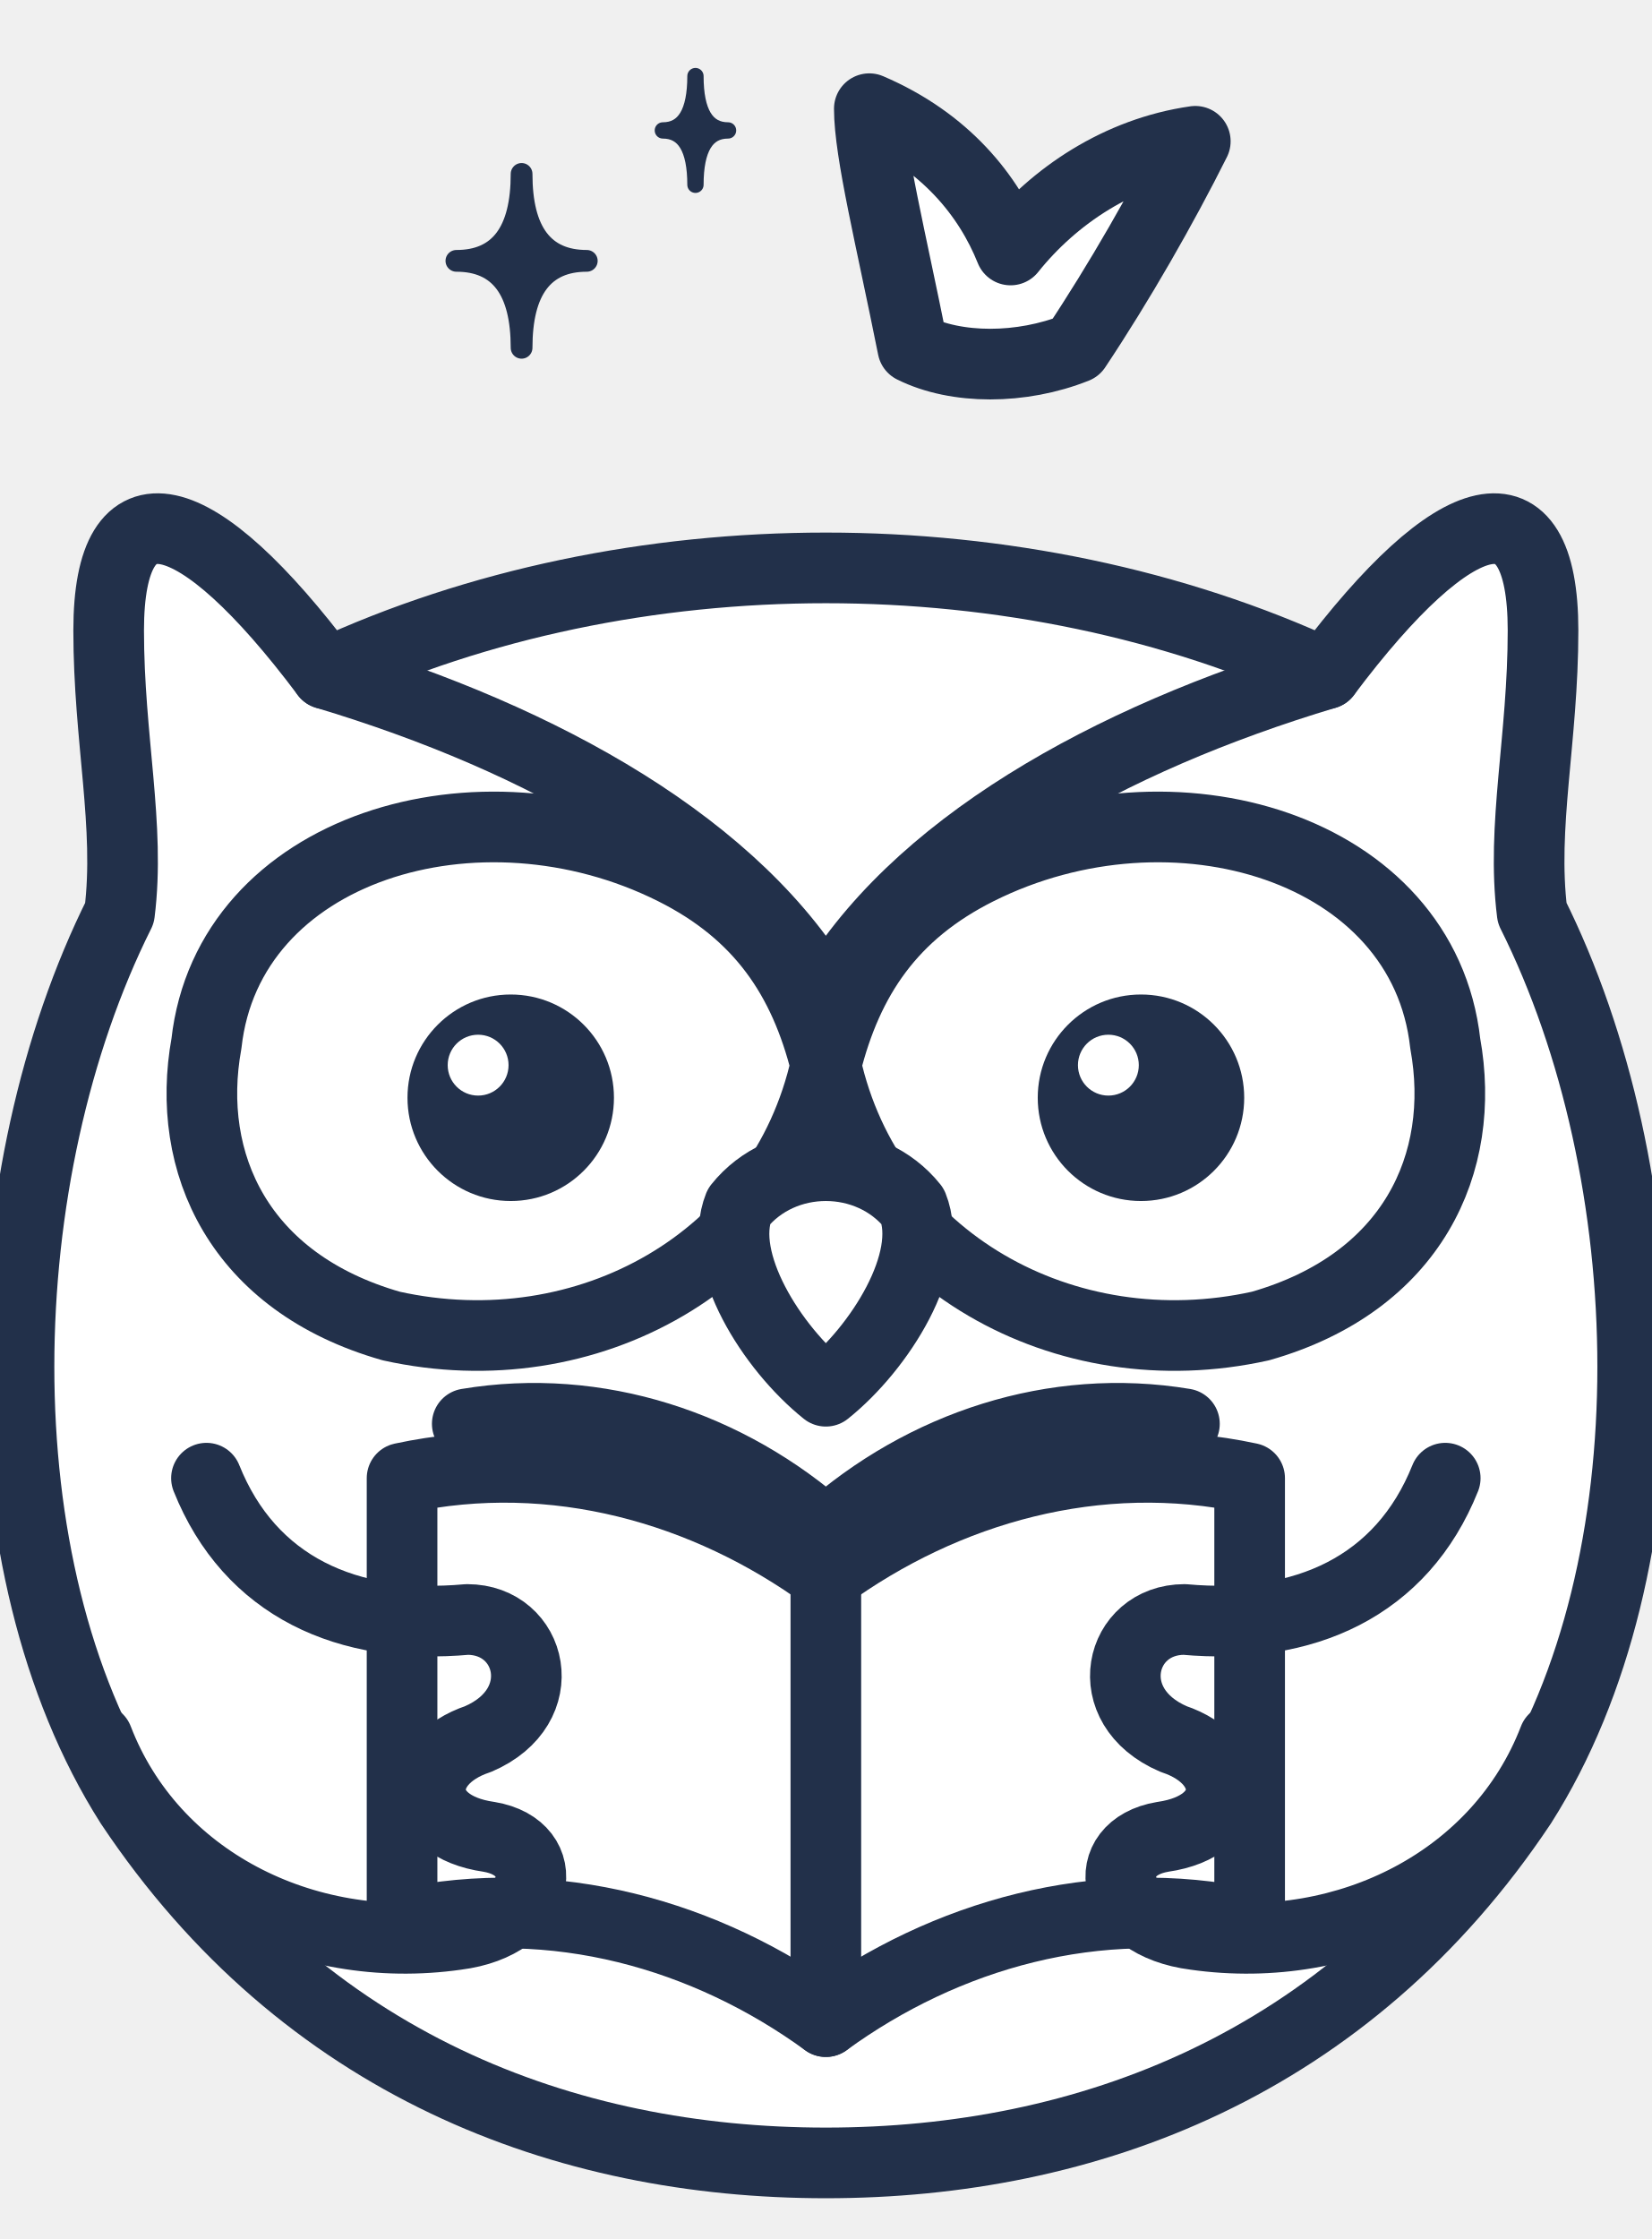
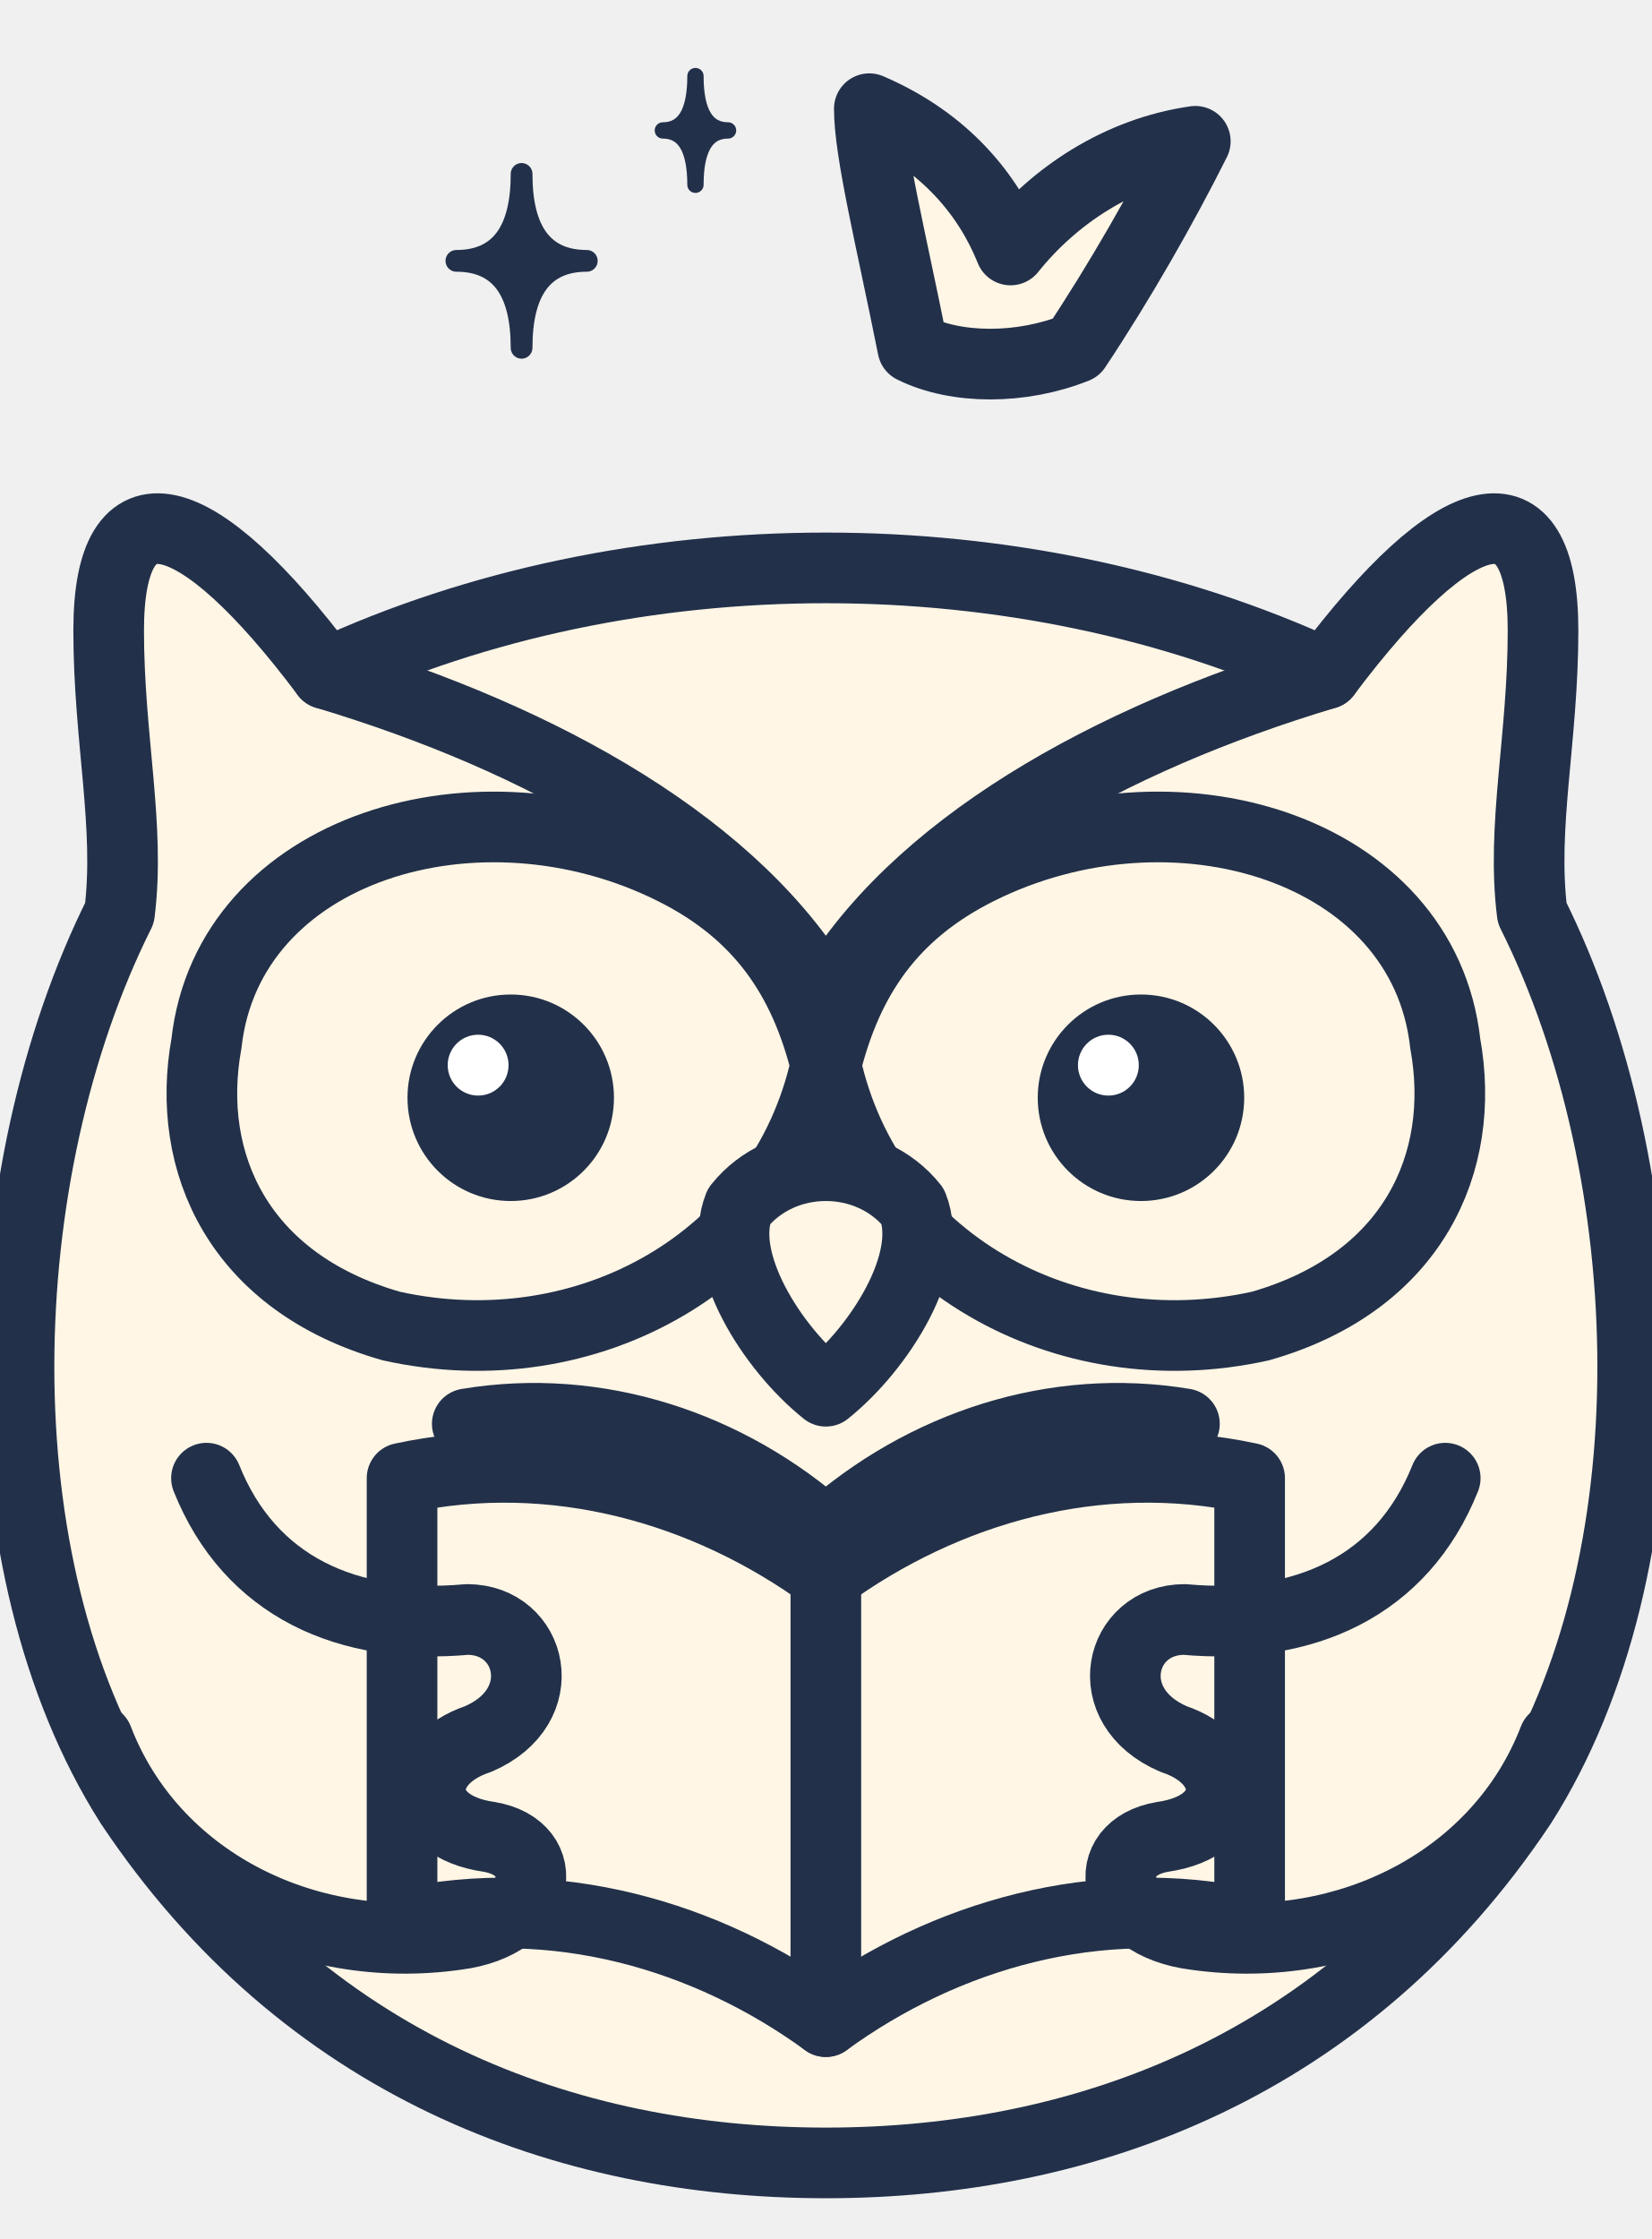
<svg xmlns="http://www.w3.org/2000/svg" viewBox="84 6 152 206" fill="none">
  <g stroke="#22304A" stroke-width="6.5" stroke-linecap="round" stroke-linejoin="round">
    <path d="M 126 30 Q 132 30 132 22 Q 132 30 138 30 Q 132 30 132 38 Q 132 30 126 30 Z" fill="#22304A" stroke-width="2" />
    <path d="M 145 18 Q 148 18 148 13 Q 148 18 151 18 Q 148 18 148 23 Q 148 18 145 18 Z" fill="#22304A" stroke-width="1.5" />
-     <path d="M 168 38 C 166 28 164 20 164 16 C 171 19 175 24 177 29 C 181 24 187 20 194 19 C 191 25 187 32 183 38 C 178 40 172 40 168 38 Z" fill="#FFFFFF" />
-     <path d="M 114 68 C 102 52 94 50 94 64 C 94 74 96 82 95 90 C 83 114 82 150 96 172 C 112 196 136 205 160 205 C 184 205 208 196 224 172 C 238 150 237 114 225 90 C 224 82 226 74 226 64 C 226 50 218 52 206 68 C 178 55 142 55 114 68 Z" fill="#FFFFFF" />
+     <path d="M 168 38 C 166 28 164 20 164 16 C 171 19 175 24 177 29 C 181 24 187 20 194 19 C 191 25 187 32 183 38 C 178 40 172 40 168 38 Z" fill="#FFF6E5" />
+     <path d="M 114 68 C 102 52 94 50 94 64 C 94 74 96 82 95 90 C 83 114 82 150 96 172 C 112 196 136 205 160 205 C 184 205 208 196 224 172 C 238 150 237 114 225 90 C 224 82 226 74 226 64 C 226 50 218 52 206 68 C 178 55 142 55 114 68 Z" fill="#FFF6E5" />
    <path d="M 114 68 C 134 74 152 84 160 98 C 168 84 186 74 206 68" />
-     <path d="M 103 102 C 105 84 128 77 146 86 C 154 90 158 96 160 104 C 156 122 138 132 120 128 C 106 124 101 113 103 102 Z" fill="#FFFFFF" />
-     <path d="M 217 102 C 215 84 192 77 174 86 C 166 90 162 96 160 104 C 164 122 182 132 200 128 C 214 124 219 113 217 102 Z" fill="#FFFFFF" />
+     <path d="M 103 102 C 105 84 128 77 146 86 C 154 90 158 96 160 104 C 156 122 138 132 120 128 C 106 124 101 113 103 102 Z" fill="#FFF6E5" />
+     <path d="M 217 102 C 215 84 192 77 174 86 C 166 90 162 96 160 104 C 164 122 182 132 200 128 C 214 124 219 113 217 102 Z" fill="#FFF6E5" />
    <circle cx="131" cy="107" r="9.5" fill="#22304A" stroke="none" />
    <circle cx="128" cy="104" r="2.8" fill="#FFFFFF" stroke="none" />
    <circle cx="189" cy="107" r="9.5" fill="#22304A" stroke="none" />
    <circle cx="186" cy="104" r="2.8" fill="#FFFFFF" stroke="none" />
-     <path d="M 152 117 C 156 112 164 112 168 117 C 170 122 165 130 160 134 C 155 130 150 122 152 117 Z" fill="#FFFFFF" />
-     <path d="M 121 142 C 135 139 149 143 160 151 C 171 143 185 139 199 142 L 199 183 C 185 180 171 184 160 192 C 149 184 135 180 121 183 Z" fill="#FFFFFF" />
+     <path d="M 152 117 C 156 112 164 112 168 117 C 170 122 165 130 160 134 C 155 130 150 122 152 117 Z" fill="#FFF6E5" />
+     <path d="M 121 142 C 135 139 149 143 160 151 C 171 143 185 139 199 142 L 199 183 C 185 180 171 184 160 192 C 149 184 135 180 121 183 Z" fill="#FFF6E5" />
    <path d="M 127 137 C 139 135 151 139 160 147 C 169 139 181 135 193 137" />
    <line x1="160" y1="151" x2="160" y2="192" />
    <path d="M 103 142 C 107 152 116 156 127 155 C 133 155 135 163 128 166 C 122 168 122 174 129 175 C 135 176 134 183 126 184 C 112 186 98 179 93 166" />
    <path d="M 217 142 C 213 152 204 156 193 155 C 187 155 185 163 192 166 C 198 168 198 174 191 175 C 185 176 186 183 194 184 C 208 186 222 179 227 166" />
  </g>
</svg>
